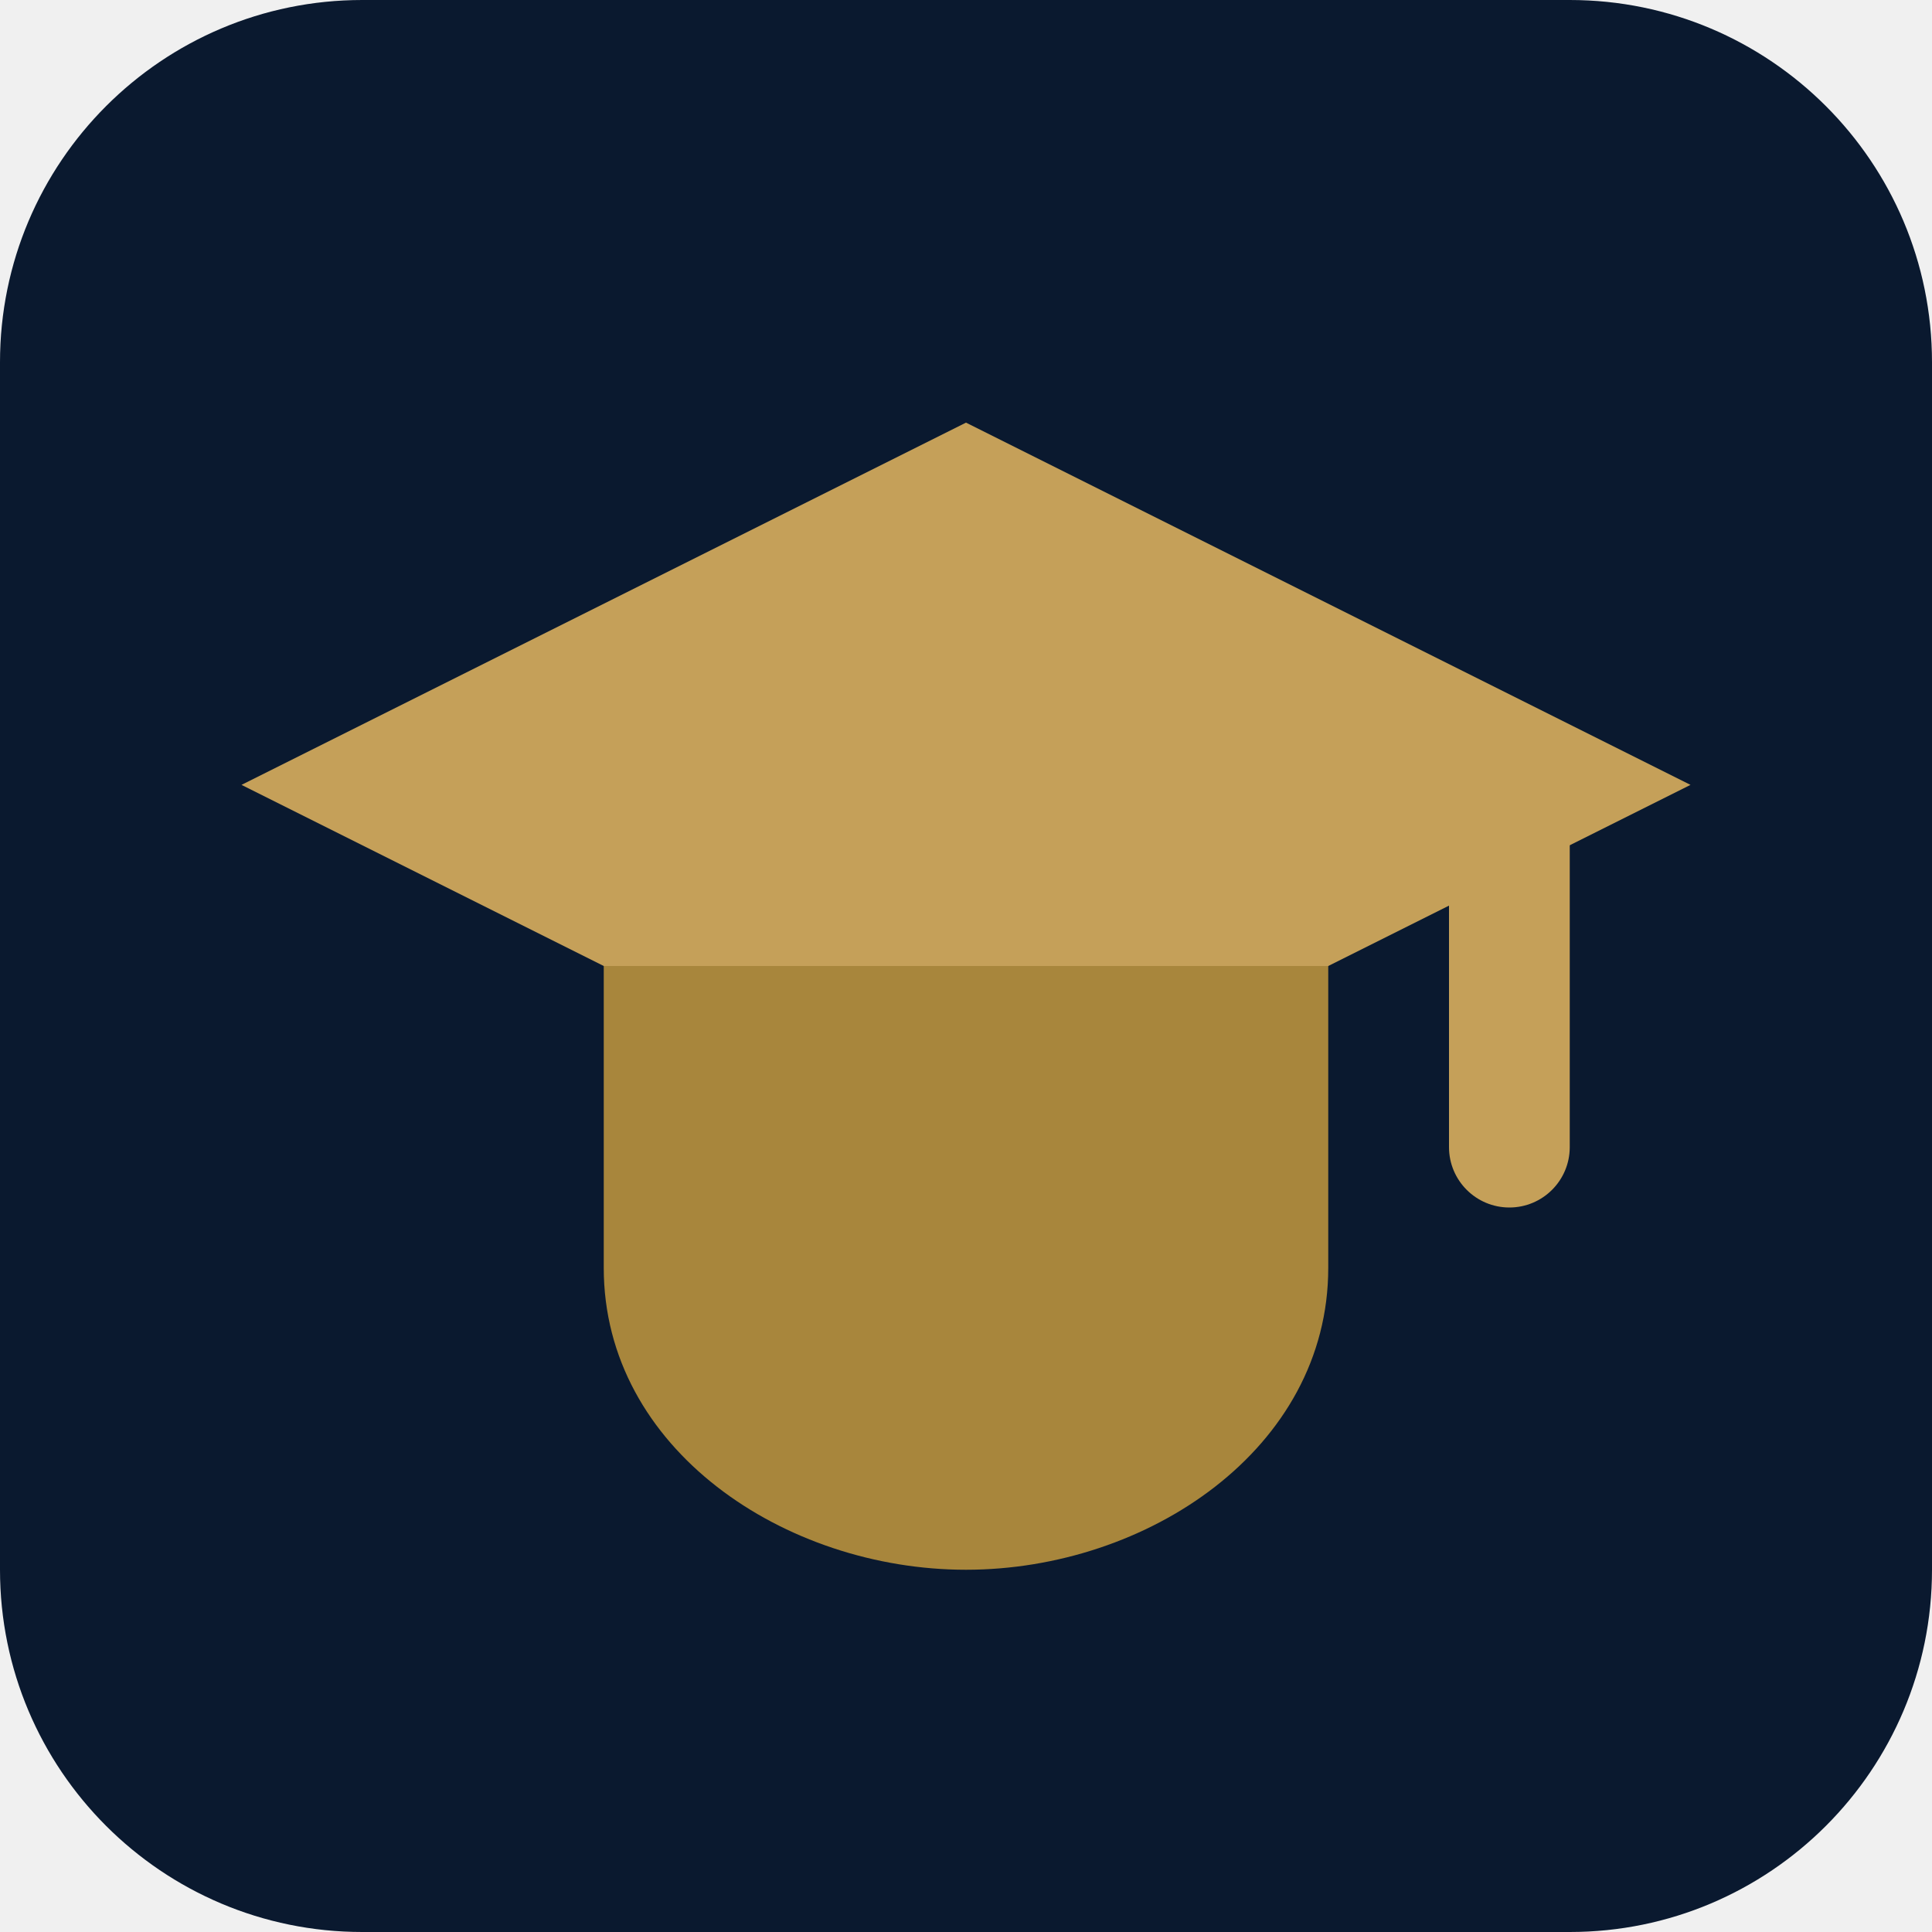
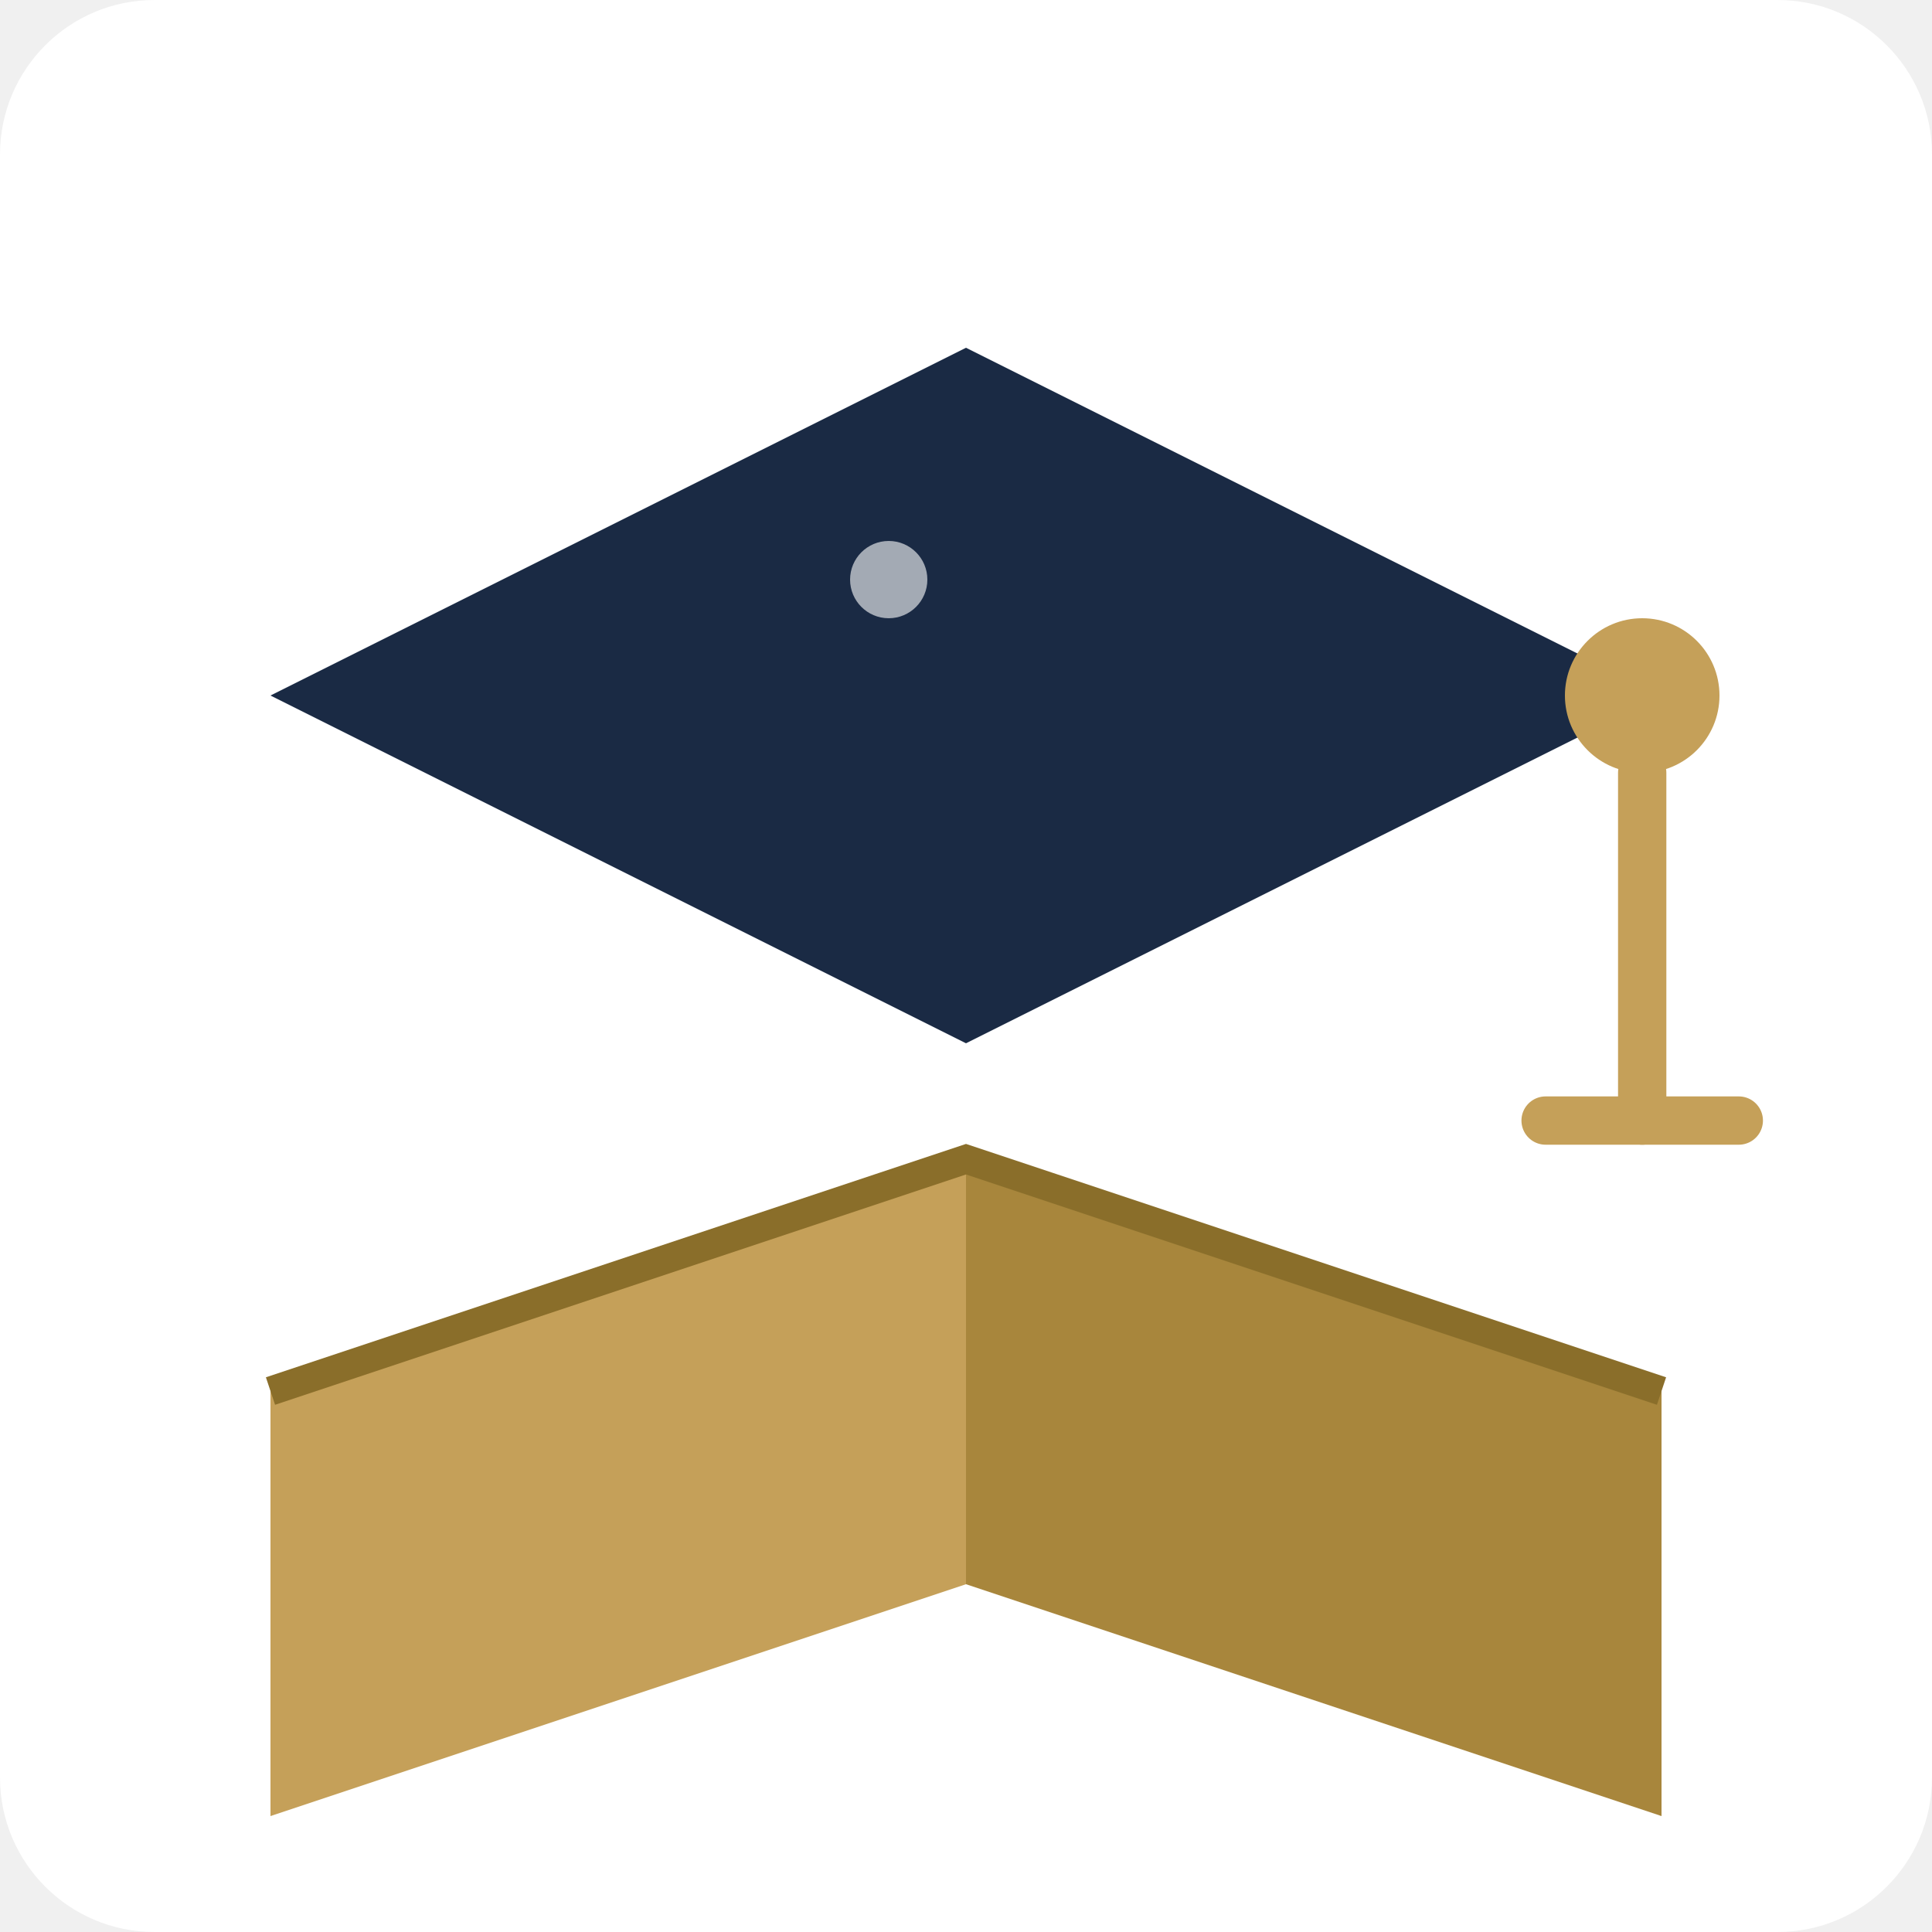
- <svg xmlns="http://www.w3.org/2000/svg" viewBox="0 0 32 32">
-   <rect width="32" height="32" rx="6" fill="#0a192f" />
-   <polygon points="16,7 28,13 16,19 4,13" fill="#c5a059" />
-   <rect x="24" y="13" width="2" height="7" rx="1" fill="#c5a059" />
-   <path d="M10,16 v5 c0,3 3,5 6,5 s6,-2 6,-5 v-5" fill="#a8863c" />
+ <svg xmlns="http://www.w3.org/2000/svg" viewBox="0 0 100 100">
+   <rect width="100" height="100" rx="8" fill="#ffffff" />
+   <path d="M14,72 L50,60 L50,82 L14,94 Z" fill="#c5a059" />
+   <path d="M86,72 L50,60 L50,82 L86,94 Z" fill="#a8863c" />
+   <path d="M14,72 L50,60 L86,72" fill="none" stroke="#8a6e2a" stroke-width="1.5" />
+   <polygon points="50,18 86,36 50,54 14,36" fill="#1a2a44" />
+   <circle cx="85" cy="36" r="4" fill="#c5a059" />
+   <line x1="85" y1="40" x2="85" y2="58" stroke="#c5a059" stroke-width="2.5" stroke-linecap="round" />
+   <line x1="80" y1="58" x2="90" y2="58" stroke="#c5a059" stroke-width="2.5" stroke-linecap="round" />
+   <circle cx="46" cy="30" r="2" fill="#ffffff" opacity="0.6" />
</svg>
